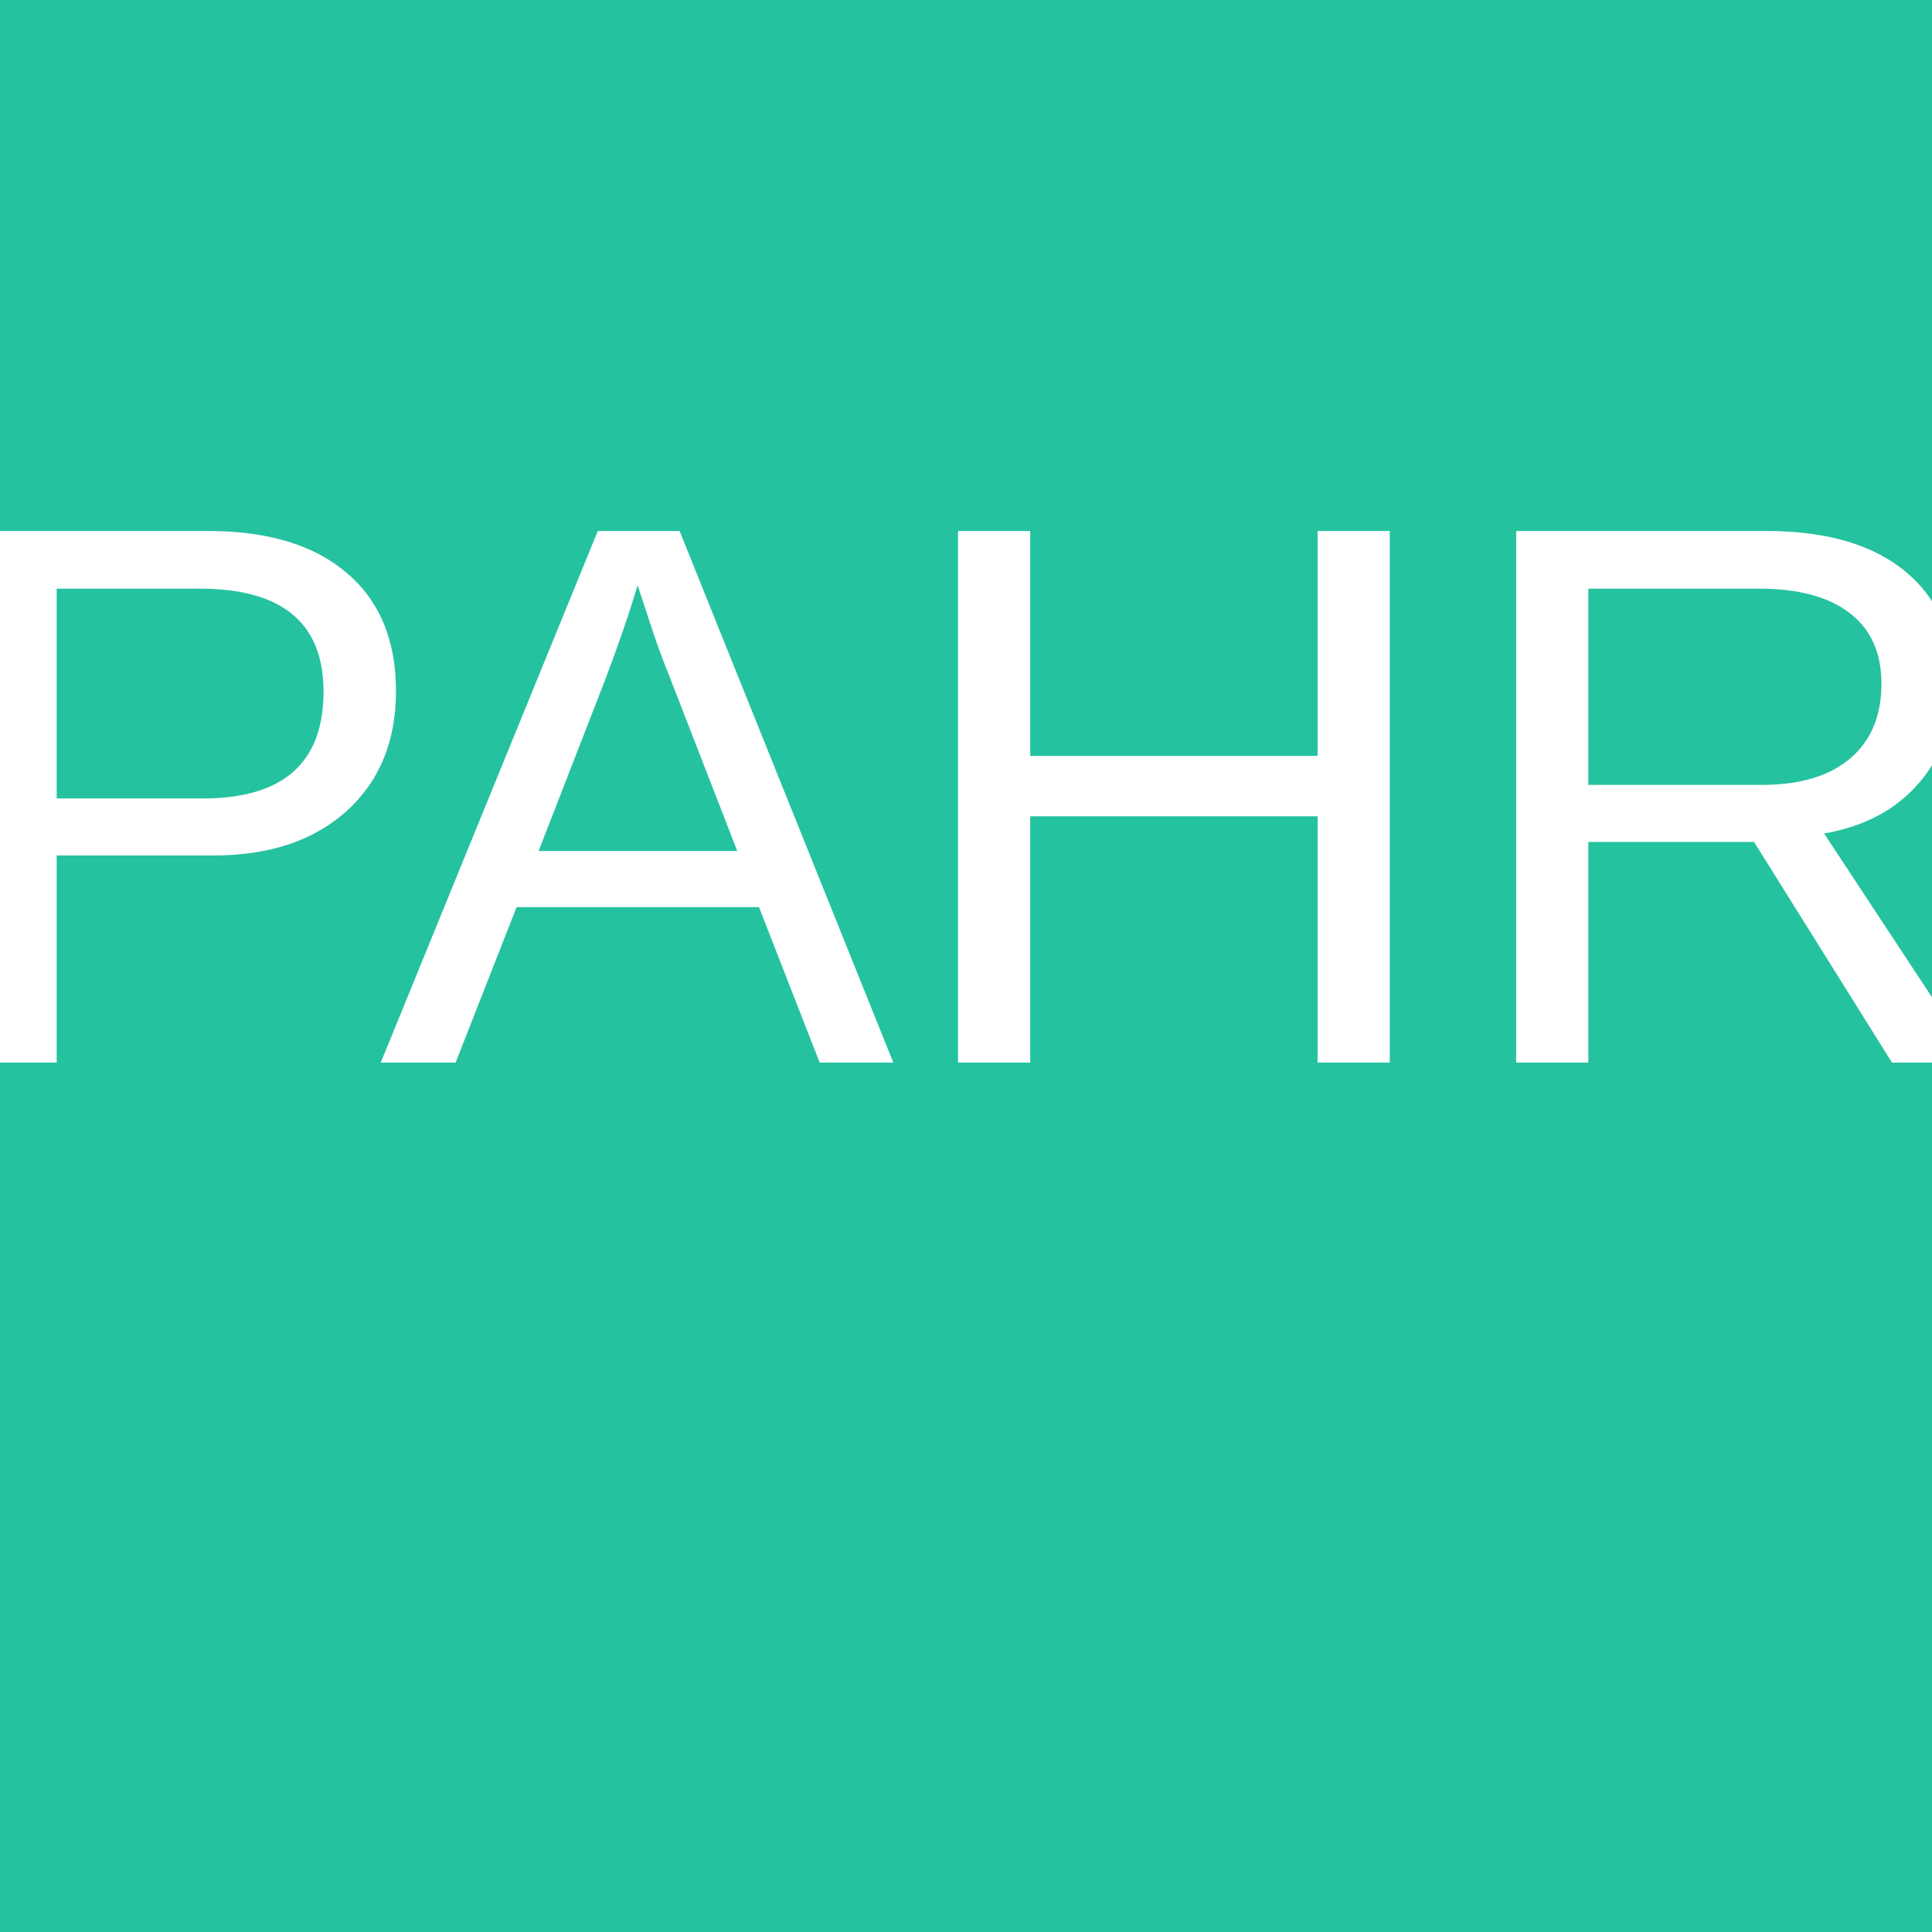
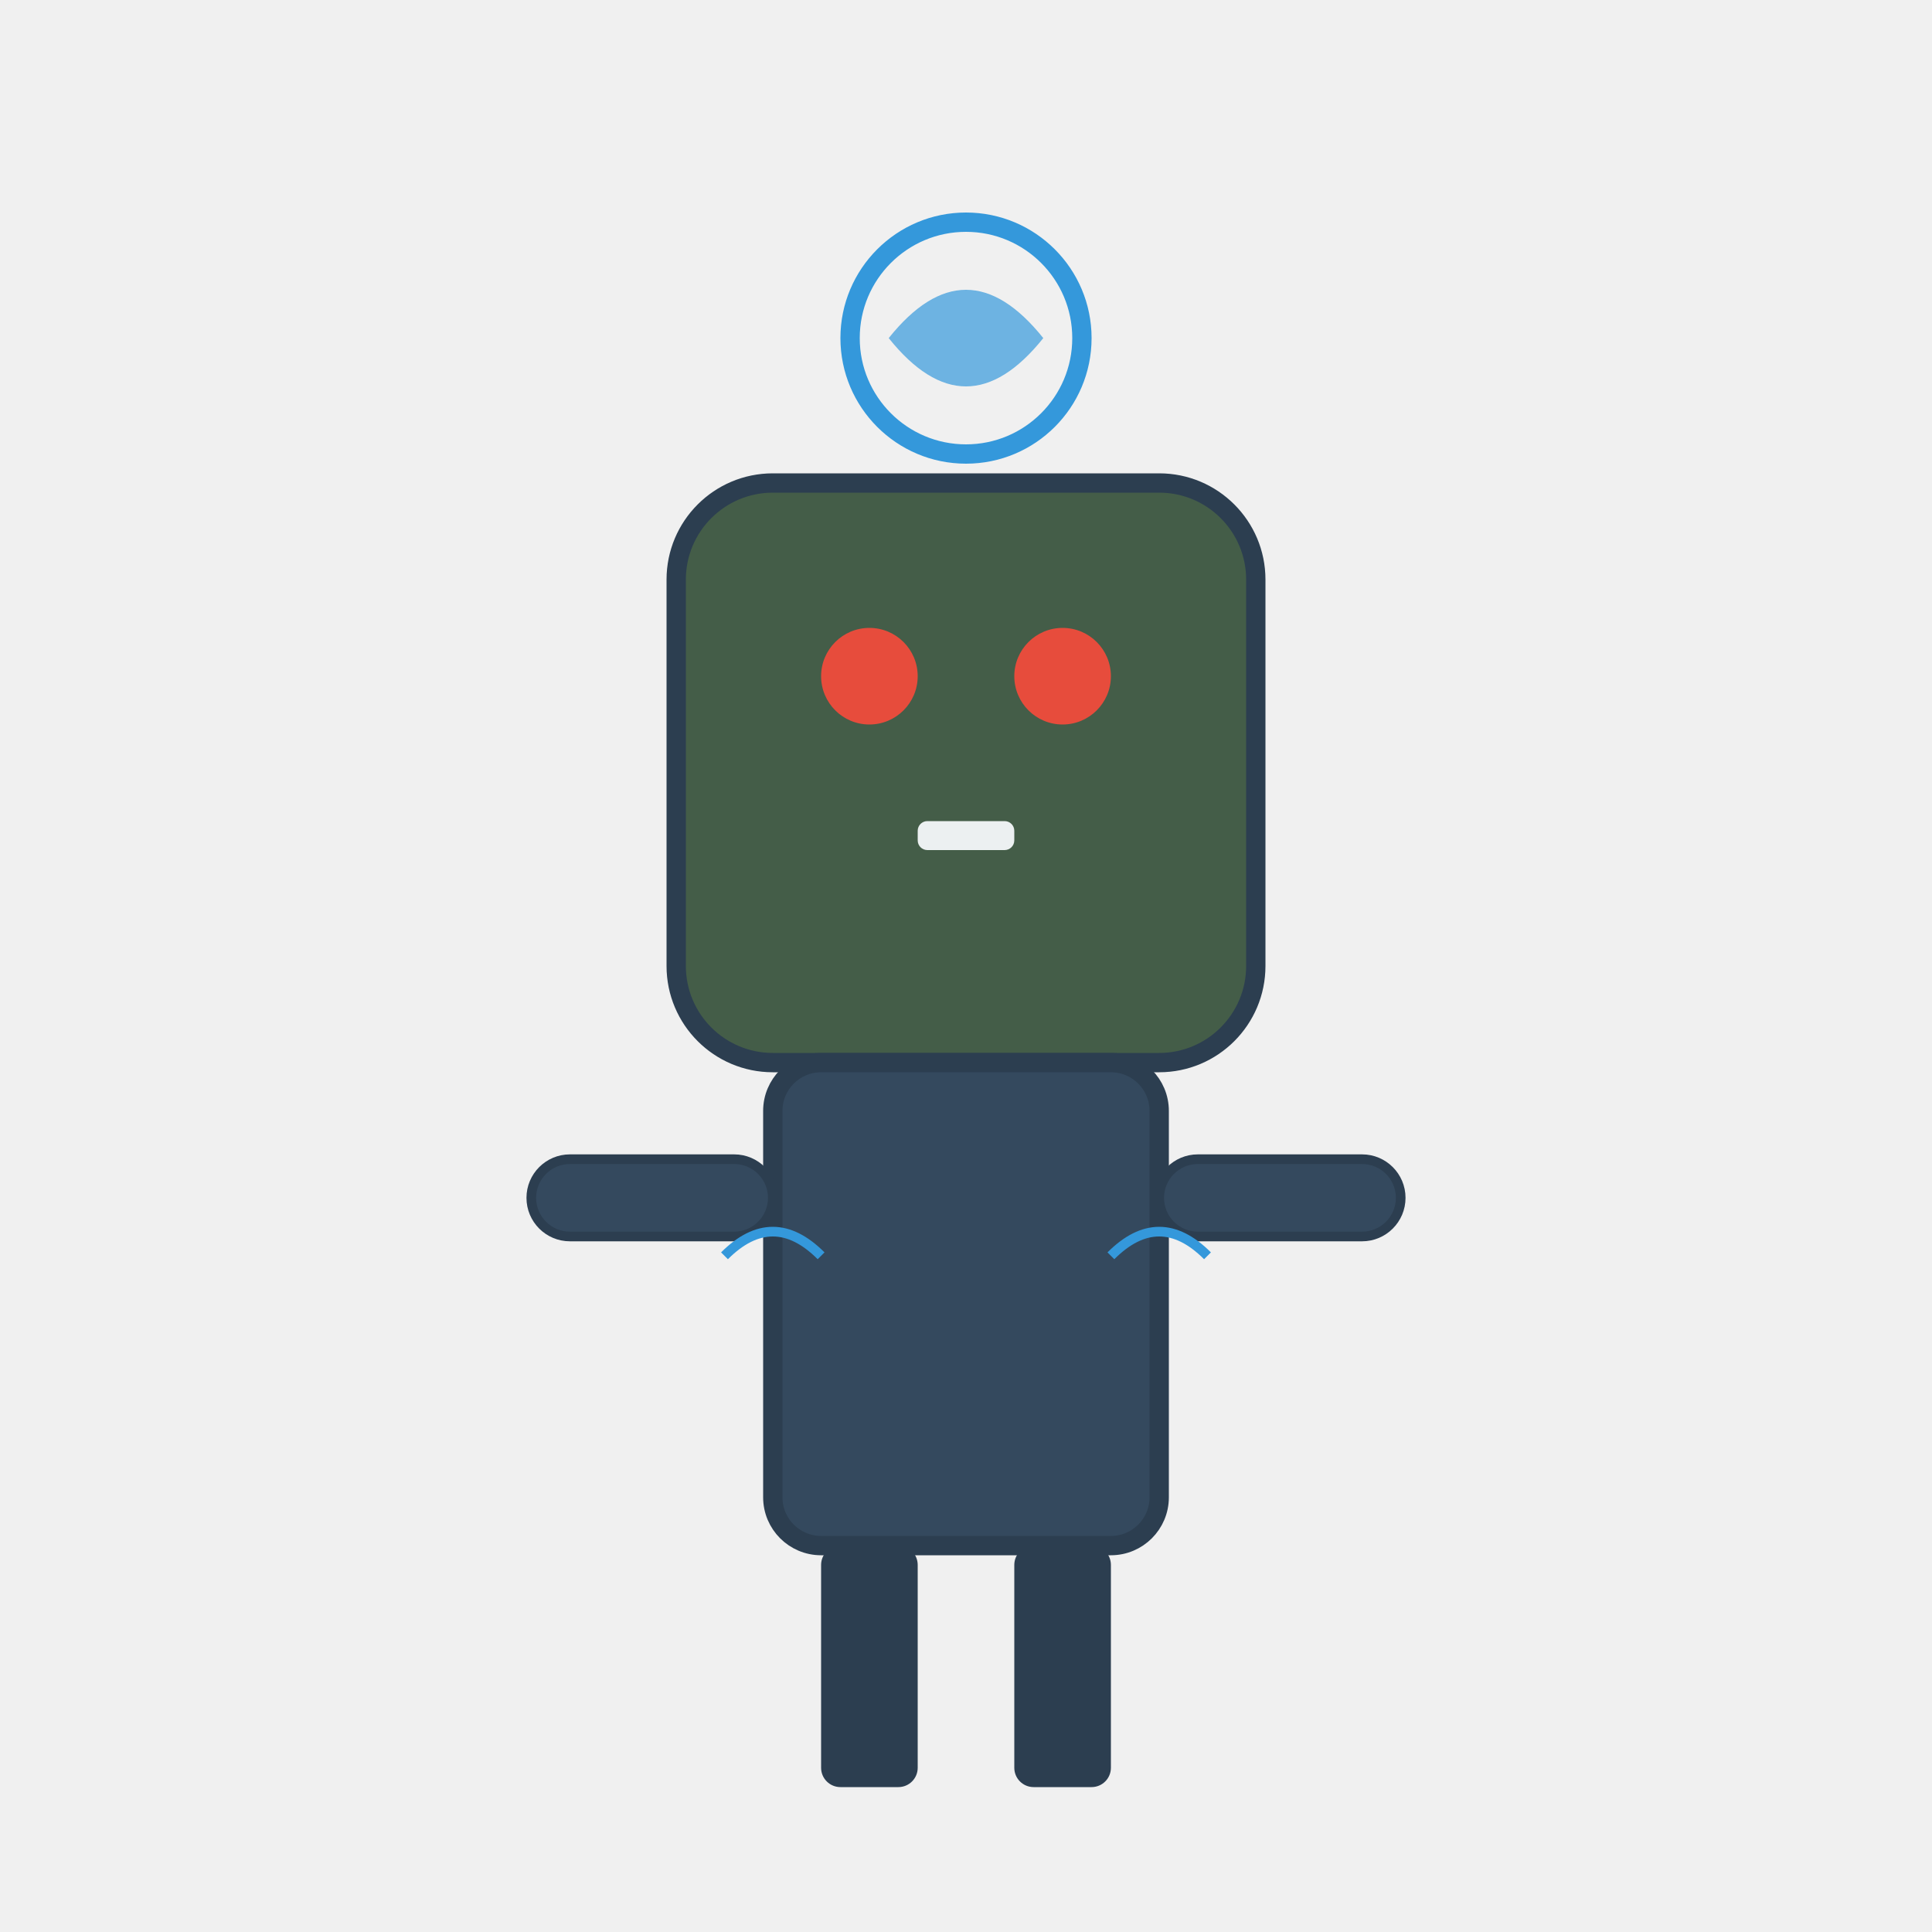
- <svg xmlns="http://www.w3.org/2000/svg" width="100" height="100" viewBox="0 0 100 100">
-   <rect width="100" height="100" fill="#25c2a0" />
-   <text x="50" y="55" font-family="Arial, sans-serif" font-size="40" fill="white" text-anchor="middle">PAHR</text>
+ <svg xmlns="http://www.w3.org/2000/svg" width="200" height="200" viewBox="0 0 200 200">
+   <rect x="70" y="50" width="60" height="60" rx="10" fill="#445D48" stroke="#2C3E50" stroke-width="2" />
+   <circle cx="90" cy="70" r="5" fill="#E74C3C" />
+   <circle cx="110" cy="70" r="5" fill="#E74C3C" />
+   <rect x="95" y="85" width="10" height="3" rx="1" fill="#ECF0F1" />
+   <rect x="80" y="110" width="40" height="50" rx="5" fill="#34495E" stroke="#2C3E50" stroke-width="2" />
+   <rect x="55" y="120" width="25" height="8" rx="4" fill="#34495E" stroke="#2C3E50" stroke-width="1" />
+   <rect x="120" y="120" width="25" height="8" rx="4" fill="#34495E" stroke="#2C3E50" stroke-width="1" />
+   <rect x="85" y="160" width="10" height="25" rx="2" fill="#2C3E50" />
+   <rect x="105" y="160" width="10" height="25" rx="2" fill="#2C3E50" />
+   <circle cx="100" cy="35" r="12" fill="none" stroke="#3498DB" stroke-width="2" />
+   <path d="M92 35 Q100 25 108 35 Q100 45 92 35" fill="#3498DB" opacity="0.7" />
+   <path d="M75 130 Q80 125 85 130" stroke="#3498DB" stroke-width="1" fill="none" />
+   <path d="M115 130 Q120 125 125 130" stroke="#3498DB" stroke-width="1" fill="none" />
</svg>
